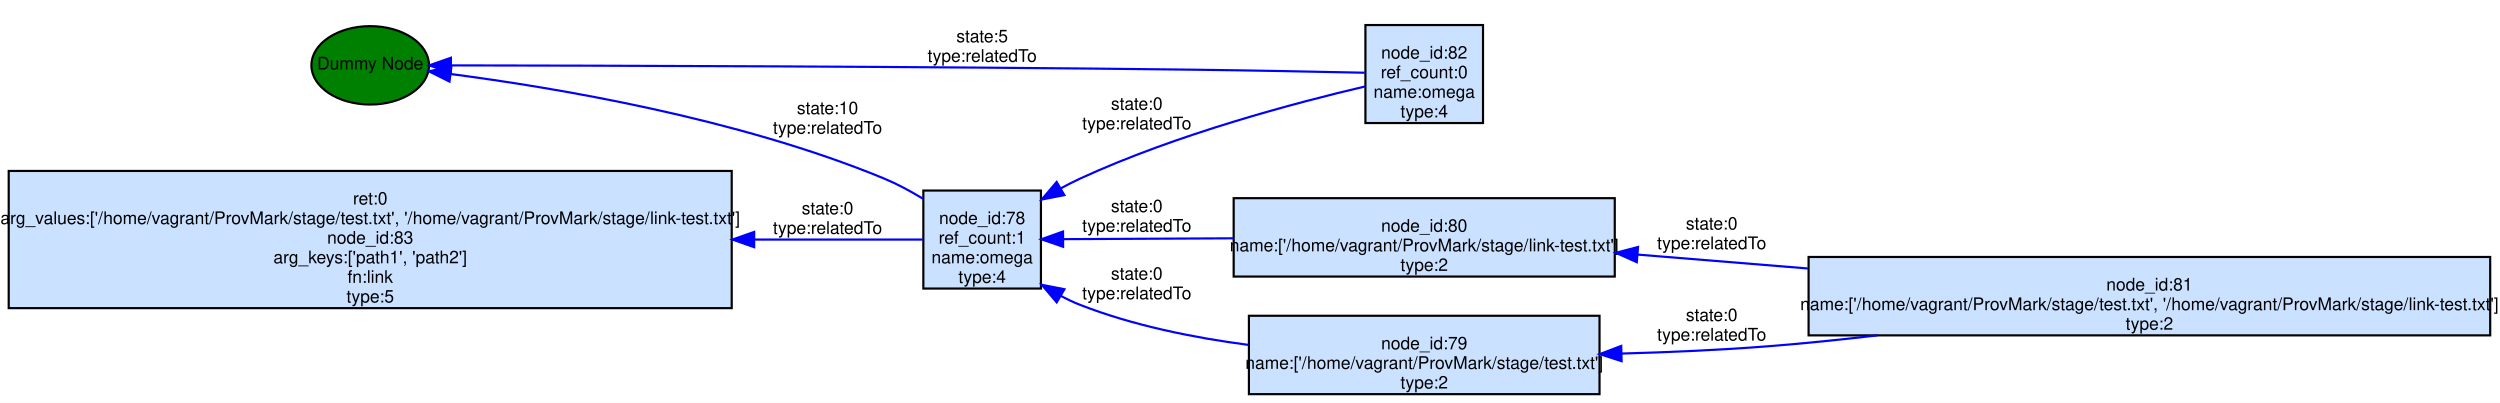
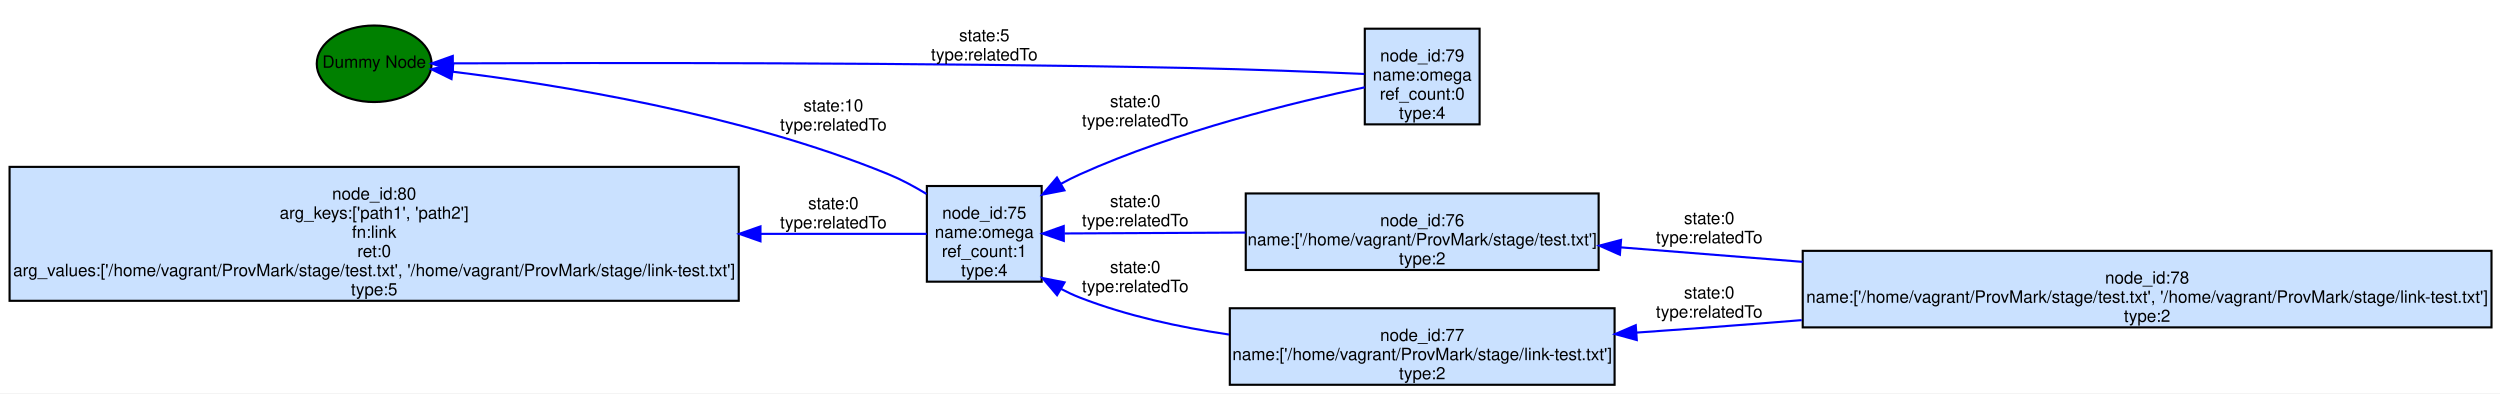
- <svg xmlns="http://www.w3.org/2000/svg" width="1148pt" height="185pt" viewBox="0.00 0.00 1148.00 185.00">
+ <svg xmlns="http://www.w3.org/2000/svg" width="1176pt" height="185pt" viewBox="0.00 0.00 1176.00 185.00">
  <g id="graph0" class="graph" transform="scale(1 1) rotate(0) translate(4 181)">
-     <polygon fill="white" stroke="none" points="-4,4 -4,-181 1144,-181 1144,4 -4,4" />
+     <polygon fill="white" stroke="none" points="-4,4 -4,-181 1172,-181 1172,4 -4,4" />
    <g id="node1" class="node">
-       <polygon fill="#cae1ff" stroke="black" points="677,-169.5 623,-169.5 623,-124.5 677,-124.5 677,-169.5" />
-       <text text-anchor="middle" x="650" y="-154.1" font-family="Helvetica,sans-Serif" font-size="8.00">node_id:82</text>
-       <text text-anchor="middle" x="650" y="-145.1" font-family="Helvetica,sans-Serif" font-size="8.00">ref_count:0</text>
-       <text text-anchor="middle" x="650" y="-136.1" font-family="Helvetica,sans-Serif" font-size="8.00">name:omega</text>
-       <text text-anchor="middle" x="650" y="-127.1" font-family="Helvetica,sans-Serif" font-size="8.00">type:4</text>
+       <polygon fill="#cae1ff" stroke="black" points="755.5,-36 574.5,-36 574.5,-0 755.5,-0 755.5,-36" />
+       <text text-anchor="middle" x="665" y="-20.6" font-family="Helvetica,sans-Serif" font-size="8.00">node_id:77</text>
+       <text text-anchor="middle" x="665" y="-11.6" font-family="Helvetica,sans-Serif" font-size="8.00">name:['/home/vagrant/ProvMark/stage/link-test.txt']</text>
+       <text text-anchor="middle" x="665" y="-2.6" font-family="Helvetica,sans-Serif" font-size="8.00">type:2</text>
    </g>
    <g id="node2" class="node">
-       <polygon fill="#cae1ff" stroke="black" points="474,-93.5 420,-93.5 420,-48.5 474,-48.5 474,-93.5" />
-       <text text-anchor="middle" x="447" y="-78.1" font-family="Helvetica,sans-Serif" font-size="8.00">node_id:78</text>
-       <text text-anchor="middle" x="447" y="-69.1" font-family="Helvetica,sans-Serif" font-size="8.00">ref_count:1</text>
-       <text text-anchor="middle" x="447" y="-60.1" font-family="Helvetica,sans-Serif" font-size="8.00">name:omega</text>
-       <text text-anchor="middle" x="447" y="-51.1" font-family="Helvetica,sans-Serif" font-size="8.00">type:4</text>
+       <polygon fill="#cae1ff" stroke="black" points="486,-93.5 432,-93.5 432,-48.5 486,-48.5 486,-93.5" />
+       <text text-anchor="middle" x="459" y="-78.1" font-family="Helvetica,sans-Serif" font-size="8.00">node_id:75</text>
+       <text text-anchor="middle" x="459" y="-69.1" font-family="Helvetica,sans-Serif" font-size="8.00">name:omega</text>
+       <text text-anchor="middle" x="459" y="-60.1" font-family="Helvetica,sans-Serif" font-size="8.00">ref_count:1</text>
+       <text text-anchor="middle" x="459" y="-51.1" font-family="Helvetica,sans-Serif" font-size="8.00">type:4</text>
+     </g>
+     <g id="edge6" class="edge">
+       <path fill="none" stroke="blue" d="M574.131,-23.634C550.753,-27.051 525.973,-32.462 504,-41 500.984,-42.172 497.97,-43.584 495.014,-45.149" />
+       <polygon fill="blue" stroke="blue" points="493.232,-42.137 486.376,-50.215 496.773,-48.175 493.232,-42.137" />
+       <text text-anchor="middle" x="530" y="-52.6" font-family="Helvetica,sans-Serif" font-size="8.00">state:0</text>
+       <text text-anchor="middle" x="530" y="-43.6" font-family="Helvetica,sans-Serif" font-size="8.00">type:relatedTo</text>
+     </g>
+     <g id="node3" class="node">
+       <polygon fill="#cae1ff" stroke="black" points="343.5,-102.5 0.5,-102.5 0.5,-39.5 343.5,-39.5 343.5,-102.5" />
+       <text text-anchor="middle" x="172" y="-87.1" font-family="Helvetica,sans-Serif" font-size="8.00">node_id:80</text>
+       <text text-anchor="middle" x="172" y="-78.1" font-family="Helvetica,sans-Serif" font-size="8.00">arg_keys:['path1', 'path2']</text>
+       <text text-anchor="middle" x="172" y="-69.1" font-family="Helvetica,sans-Serif" font-size="8.00">fn:link</text>
+       <text text-anchor="middle" x="172" y="-60.1" font-family="Helvetica,sans-Serif" font-size="8.00">ret:0</text>
+       <text text-anchor="middle" x="172" y="-51.1" font-family="Helvetica,sans-Serif" font-size="8.00">arg_values:['/home/vagrant/ProvMark/stage/test.txt', '/home/vagrant/ProvMark/stage/link-test.txt']</text>
+       <text text-anchor="middle" x="172" y="-42.1" font-family="Helvetica,sans-Serif" font-size="8.00">type:5</text>
+     </g>
+     <g id="edge4" class="edge">
+       <path fill="none" stroke="blue" d="M431.953,-71C412.672,-71 384.51,-71 353.784,-71" />
+       <polygon fill="blue" stroke="blue" points="353.725,-67.5 343.725,-71 353.725,-74.5 353.725,-67.5" />
+       <text text-anchor="middle" x="388" y="-82.6" font-family="Helvetica,sans-Serif" font-size="8.00">state:0</text>
+       <text text-anchor="middle" x="388" y="-73.6" font-family="Helvetica,sans-Serif" font-size="8.00">type:relatedTo</text>
+     </g>
+     <g id="node7" class="node">
+       <ellipse fill="green" stroke="black" cx="172" cy="-151" rx="27" ry="18" />
+       <text text-anchor="middle" x="172" y="-149.1" font-family="Helvetica,sans-Serif" font-size="8.00">Dummy Node</text>
+     </g>
+     <g id="edge7" class="edge">
+       <path fill="none" stroke="blue" d="M431.83,-89.764C426.149,-93.226 420.031,-96.524 414,-99 344.465,-127.552 256.92,-141.401 208.796,-147.284" />
+       <polygon fill="blue" stroke="blue" points="208.385,-143.808 198.862,-148.453 209.203,-150.76 208.385,-143.808" />
+       <text text-anchor="middle" x="388" y="-128.6" font-family="Helvetica,sans-Serif" font-size="8.00">state:10</text>
+       <text text-anchor="middle" x="388" y="-119.6" font-family="Helvetica,sans-Serif" font-size="8.00">type:relatedTo</text>
+     </g>
+     <g id="node4" class="node">
+       <polygon fill="#cae1ff" stroke="black" points="692,-167.5 638,-167.5 638,-122.5 692,-122.5 692,-167.5" />
+       <text text-anchor="middle" x="665" y="-152.1" font-family="Helvetica,sans-Serif" font-size="8.00">node_id:79</text>
+       <text text-anchor="middle" x="665" y="-143.1" font-family="Helvetica,sans-Serif" font-size="8.00">name:omega</text>
+       <text text-anchor="middle" x="665" y="-134.1" font-family="Helvetica,sans-Serif" font-size="8.00">ref_count:0</text>
+       <text text-anchor="middle" x="665" y="-125.1" font-family="Helvetica,sans-Serif" font-size="8.00">type:4</text>
+     </g>
+     <g id="edge1" class="edge">
+       <path fill="none" stroke="blue" d="M637.983,-139.929C605.642,-133.087 549.193,-119.363 504,-99 501.028,-97.661 498.022,-96.145 495.05,-94.528" />
+       <polygon fill="blue" stroke="blue" points="496.71,-91.445 486.305,-89.451 493.196,-97.498 496.71,-91.445" />
+       <text text-anchor="middle" x="530" y="-130.6" font-family="Helvetica,sans-Serif" font-size="8.00">state:0</text>
+       <text text-anchor="middle" x="530" y="-121.6" font-family="Helvetica,sans-Serif" font-size="8.00">type:relatedTo</text>
+     </g>
+     <g id="edge3" class="edge">
+       <path fill="none" stroke="blue" d="M637.818,-146.203C615.951,-147.151 583.95,-148.41 556,-149 428.531,-151.693 277.15,-151.474 209.185,-151.194" />
+       <polygon fill="blue" stroke="blue" points="209.025,-147.694 199.01,-151.149 208.994,-154.693 209.025,-147.694" />
+       <text text-anchor="middle" x="459" y="-161.6" font-family="Helvetica,sans-Serif" font-size="8.00">state:5</text>
+       <text text-anchor="middle" x="459" y="-152.6" font-family="Helvetica,sans-Serif" font-size="8.00">type:relatedTo</text>
+     </g>
+     <g id="node5" class="node">
+       <polygon fill="#cae1ff" stroke="black" points="748,-90 582,-90 582,-54 748,-54 748,-90" />
+       <text text-anchor="middle" x="665" y="-74.6" font-family="Helvetica,sans-Serif" font-size="8.00">node_id:76</text>
+       <text text-anchor="middle" x="665" y="-65.6" font-family="Helvetica,sans-Serif" font-size="8.00">name:['/home/vagrant/ProvMark/stage/test.txt']</text>
+       <text text-anchor="middle" x="665" y="-56.6" font-family="Helvetica,sans-Serif" font-size="8.00">type:2</text>
    </g>
    <g id="edge2" class="edge">
-       <path fill="none" stroke="blue" d="M622.93,-141.318C591.124,-133.874 536.138,-119.334 492,-99 489.039,-97.636 486.041,-96.102 483.075,-94.473" />
-       <polygon fill="blue" stroke="blue" points="484.741,-91.392 474.34,-89.374 481.212,-97.438 484.741,-91.392" />
-       <text text-anchor="middle" x="518" y="-130.6" font-family="Helvetica,sans-Serif" font-size="8.00">state:0</text>
-       <text text-anchor="middle" x="518" y="-121.6" font-family="Helvetica,sans-Serif" font-size="8.00">type:relatedTo</text>
+       <path fill="none" stroke="blue" d="M581.907,-71.598C552.336,-71.453 520.442,-71.296 496.696,-71.18" />
+       <polygon fill="blue" stroke="blue" points="496.414,-67.679 486.397,-71.129 496.379,-74.678 496.414,-67.679" />
+       <text text-anchor="middle" x="530" y="-83.6" font-family="Helvetica,sans-Serif" font-size="8.00">state:0</text>
+       <text text-anchor="middle" x="530" y="-74.6" font-family="Helvetica,sans-Serif" font-size="8.00">type:relatedTo</text>
    </g>
-     <g id="node4" class="node">
-       <ellipse fill="green" stroke="black" cx="166" cy="-151" rx="27" ry="18" />
-       <text text-anchor="middle" x="166" y="-149.1" font-family="Helvetica,sans-Serif" font-size="8.00">Dummy Node</text>
-     </g>
-     <g id="edge3" class="edge">
-       <path fill="none" stroke="blue" d="M622.679,-147.602C601.443,-148.063 570.8,-148.674 544,-149 418.82,-150.524 270.246,-150.887 203.113,-150.973" />
-       <polygon fill="blue" stroke="blue" points="203.05,-147.473 193.054,-150.985 203.058,-154.473 203.05,-147.473" />
-       <text text-anchor="middle" x="447" y="-161.6" font-family="Helvetica,sans-Serif" font-size="8.00">state:5</text>
-       <text text-anchor="middle" x="447" y="-152.6" font-family="Helvetica,sans-Serif" font-size="8.00">type:relatedTo</text>
-     </g>
-     <g id="edge4" class="edge">
-       <path fill="none" stroke="blue" d="M419.82,-89.739C414.14,-93.203 408.024,-96.508 402,-99 334.693,-126.844 250.088,-140.879 202.95,-147" />
-       <polygon fill="blue" stroke="blue" points="202.409,-143.541 192.922,-148.256 203.279,-150.487 202.409,-143.541" />
-       <text text-anchor="middle" x="376" y="-128.6" font-family="Helvetica,sans-Serif" font-size="8.00">state:10</text>
-       <text text-anchor="middle" x="376" y="-119.6" font-family="Helvetica,sans-Serif" font-size="8.00">type:relatedTo</text>
-     </g>
-     <g id="node7" class="node">
-       <polygon fill="#cae1ff" stroke="black" points="332,-102.5 0,-102.5 0,-39.5 332,-39.5 332,-102.5" />
-       <text text-anchor="middle" x="166" y="-87.1" font-family="Helvetica,sans-Serif" font-size="8.00">ret:0</text>
-       <text text-anchor="middle" x="166" y="-78.1" font-family="Helvetica,sans-Serif" font-size="8.00">arg_values:['/home/vagrant/ProvMark/stage/test.txt', '/home/vagrant/ProvMark/stage/link-test.txt']</text>
-       <text text-anchor="middle" x="166" y="-69.1" font-family="Helvetica,sans-Serif" font-size="8.00">node_id:83</text>
-       <text text-anchor="middle" x="166" y="-60.1" font-family="Helvetica,sans-Serif" font-size="8.00">arg_keys:['path1', 'path2']</text>
-       <text text-anchor="middle" x="166" y="-51.1" font-family="Helvetica,sans-Serif" font-size="8.00">fn:link</text>
-       <text text-anchor="middle" x="166" y="-42.1" font-family="Helvetica,sans-Serif" font-size="8.00">type:5</text>
-     </g>
-     <g id="edge7" class="edge">
-       <path fill="none" stroke="blue" d="M419.752,-71C400.618,-71 372.843,-71 342.641,-71" />
-       <polygon fill="blue" stroke="blue" points="342.314,-67.5 332.314,-71 342.314,-74.5 342.314,-67.5" />
-       <text text-anchor="middle" x="376" y="-82.6" font-family="Helvetica,sans-Serif" font-size="8.00">state:0</text>
-       <text text-anchor="middle" x="376" y="-73.6" font-family="Helvetica,sans-Serif" font-size="8.00">type:relatedTo</text>
-     </g>
-     <g id="node3" class="node">
-       <polygon fill="#cae1ff" stroke="black" points="737.5,-90 562.5,-90 562.5,-54 737.5,-54 737.5,-90" />
-       <text text-anchor="middle" x="650" y="-74.6" font-family="Helvetica,sans-Serif" font-size="8.00">node_id:80</text>
-       <text text-anchor="middle" x="650" y="-65.6" font-family="Helvetica,sans-Serif" font-size="8.00">name:['/home/vagrant/ProvMark/stage/link-test.txt']</text>
-       <text text-anchor="middle" x="650" y="-56.6" font-family="Helvetica,sans-Serif" font-size="8.00">type:2</text>
-     </g>
-     <g id="edge1" class="edge">
-       <path fill="none" stroke="blue" d="M562.3,-71.569C534.907,-71.432 506.12,-71.289 484.288,-71.18" />
-       <polygon fill="blue" stroke="blue" points="484.183,-67.68 474.166,-71.13 484.149,-74.68 484.183,-67.68" />
-       <text text-anchor="middle" x="518" y="-83.6" font-family="Helvetica,sans-Serif" font-size="8.00">state:0</text>
-       <text text-anchor="middle" x="518" y="-74.6" font-family="Helvetica,sans-Serif" font-size="8.00">type:relatedTo</text>
-     </g>
-     <g id="node5" class="node">
-       <polygon fill="#cae1ff" stroke="black" points="730.5,-36 569.5,-36 569.5,-0 730.5,-0 730.5,-36" />
-       <text text-anchor="middle" x="650" y="-20.6" font-family="Helvetica,sans-Serif" font-size="8.00">node_id:79</text>
-       <text text-anchor="middle" x="650" y="-11.6" font-family="Helvetica,sans-Serif" font-size="8.00">name:['/home/vagrant/ProvMark/stage/test.txt']</text>
-       <text text-anchor="middle" x="650" y="-2.6" font-family="Helvetica,sans-Serif" font-size="8.00">type:2</text>
+     <g id="node6" class="node">
+       <polygon fill="#cae1ff" stroke="black" points="1168,-63 844,-63 844,-27 1168,-27 1168,-63" />
+       <text text-anchor="middle" x="1006" y="-47.6" font-family="Helvetica,sans-Serif" font-size="8.00">node_id:78</text>
+       <text text-anchor="middle" x="1006" y="-38.6" font-family="Helvetica,sans-Serif" font-size="8.00">name:['/home/vagrant/ProvMark/stage/test.txt', '/home/vagrant/ProvMark/stage/link-test.txt']</text>
+       <text text-anchor="middle" x="1006" y="-29.6" font-family="Helvetica,sans-Serif" font-size="8.00">type:2</text>
    </g>
    <g id="edge8" class="edge">
-       <path fill="none" stroke="blue" d="M569.343,-22.616C543.994,-25.929 516.253,-31.539 492,-41 488.985,-42.176 485.973,-43.591 483.017,-45.158" />
-       <polygon fill="blue" stroke="blue" points="481.234,-42.147 474.381,-50.227 484.777,-48.184 481.234,-42.147" />
-       <text text-anchor="middle" x="518" y="-52.6" font-family="Helvetica,sans-Serif" font-size="8.00">state:0</text>
-       <text text-anchor="middle" x="518" y="-43.6" font-family="Helvetica,sans-Serif" font-size="8.00">type:relatedTo</text>
-     </g>
-     <g id="node6" class="node">
-       <polygon fill="#cae1ff" stroke="black" points="1139.5,-63 826.5,-63 826.5,-27 1139.5,-27 1139.5,-63" />
-       <text text-anchor="middle" x="983" y="-47.6" font-family="Helvetica,sans-Serif" font-size="8.00">node_id:81</text>
-       <text text-anchor="middle" x="983" y="-38.6" font-family="Helvetica,sans-Serif" font-size="8.00">name:['/home/vagrant/ProvMark/stage/test.txt', '/home/vagrant/ProvMark/stage/link-test.txt']</text>
-       <text text-anchor="middle" x="983" y="-29.6" font-family="Helvetica,sans-Serif" font-size="8.00">type:2</text>
-     </g>
-     <g id="edge6" class="edge">
-       <path fill="none" stroke="blue" d="M826.192,-57.709C799.518,-59.885 772.506,-62.089 747.942,-64.092" />
-       <polygon fill="blue" stroke="blue" points="747.618,-60.607 737.936,-64.909 748.187,-67.584 747.618,-60.607" />
-       <text text-anchor="middle" x="782" y="-75.6" font-family="Helvetica,sans-Serif" font-size="8.00">state:0</text>
-       <text text-anchor="middle" x="782" y="-66.6" font-family="Helvetica,sans-Serif" font-size="8.00">type:relatedTo</text>
+       <path fill="none" stroke="blue" d="M843.527,-30.413C837.611,-29.928 831.754,-29.455 826,-29 806.529,-27.461 785.715,-25.939 765.756,-24.541" />
+       <polygon fill="blue" stroke="blue" points="765.943,-21.046 755.724,-23.843 765.457,-28.029 765.943,-21.046" />
+       <text text-anchor="middle" x="800" y="-40.6" font-family="Helvetica,sans-Serif" font-size="8.00">state:0</text>
+       <text text-anchor="middle" x="800" y="-31.6" font-family="Helvetica,sans-Serif" font-size="8.00">type:relatedTo</text>
    </g>
    <g id="edge5" class="edge">
-       <path fill="none" stroke="blue" d="M858.129,-26.992C841.31,-25.026 824.252,-23.277 808,-22 786.196,-20.286 762.642,-19.253 740.575,-18.643" />
-       <polygon fill="blue" stroke="blue" points="740.637,-15.144 730.552,-18.392 740.461,-22.142 740.637,-15.144" />
-       <text text-anchor="middle" x="782" y="-33.6" font-family="Helvetica,sans-Serif" font-size="8.00">state:0</text>
-       <text text-anchor="middle" x="782" y="-24.6" font-family="Helvetica,sans-Serif" font-size="8.00">type:relatedTo</text>
+       <path fill="none" stroke="blue" d="M843.939,-57.828C814.551,-60.169 784.825,-62.536 758.304,-64.648" />
+       <polygon fill="blue" stroke="blue" points="757.995,-61.162 748.304,-65.445 758.55,-68.14 757.995,-61.162" />
+       <text text-anchor="middle" x="800" y="-75.6" font-family="Helvetica,sans-Serif" font-size="8.00">state:0</text>
+       <text text-anchor="middle" x="800" y="-66.6" font-family="Helvetica,sans-Serif" font-size="8.00">type:relatedTo</text>
    </g>
  </g>
</svg>
